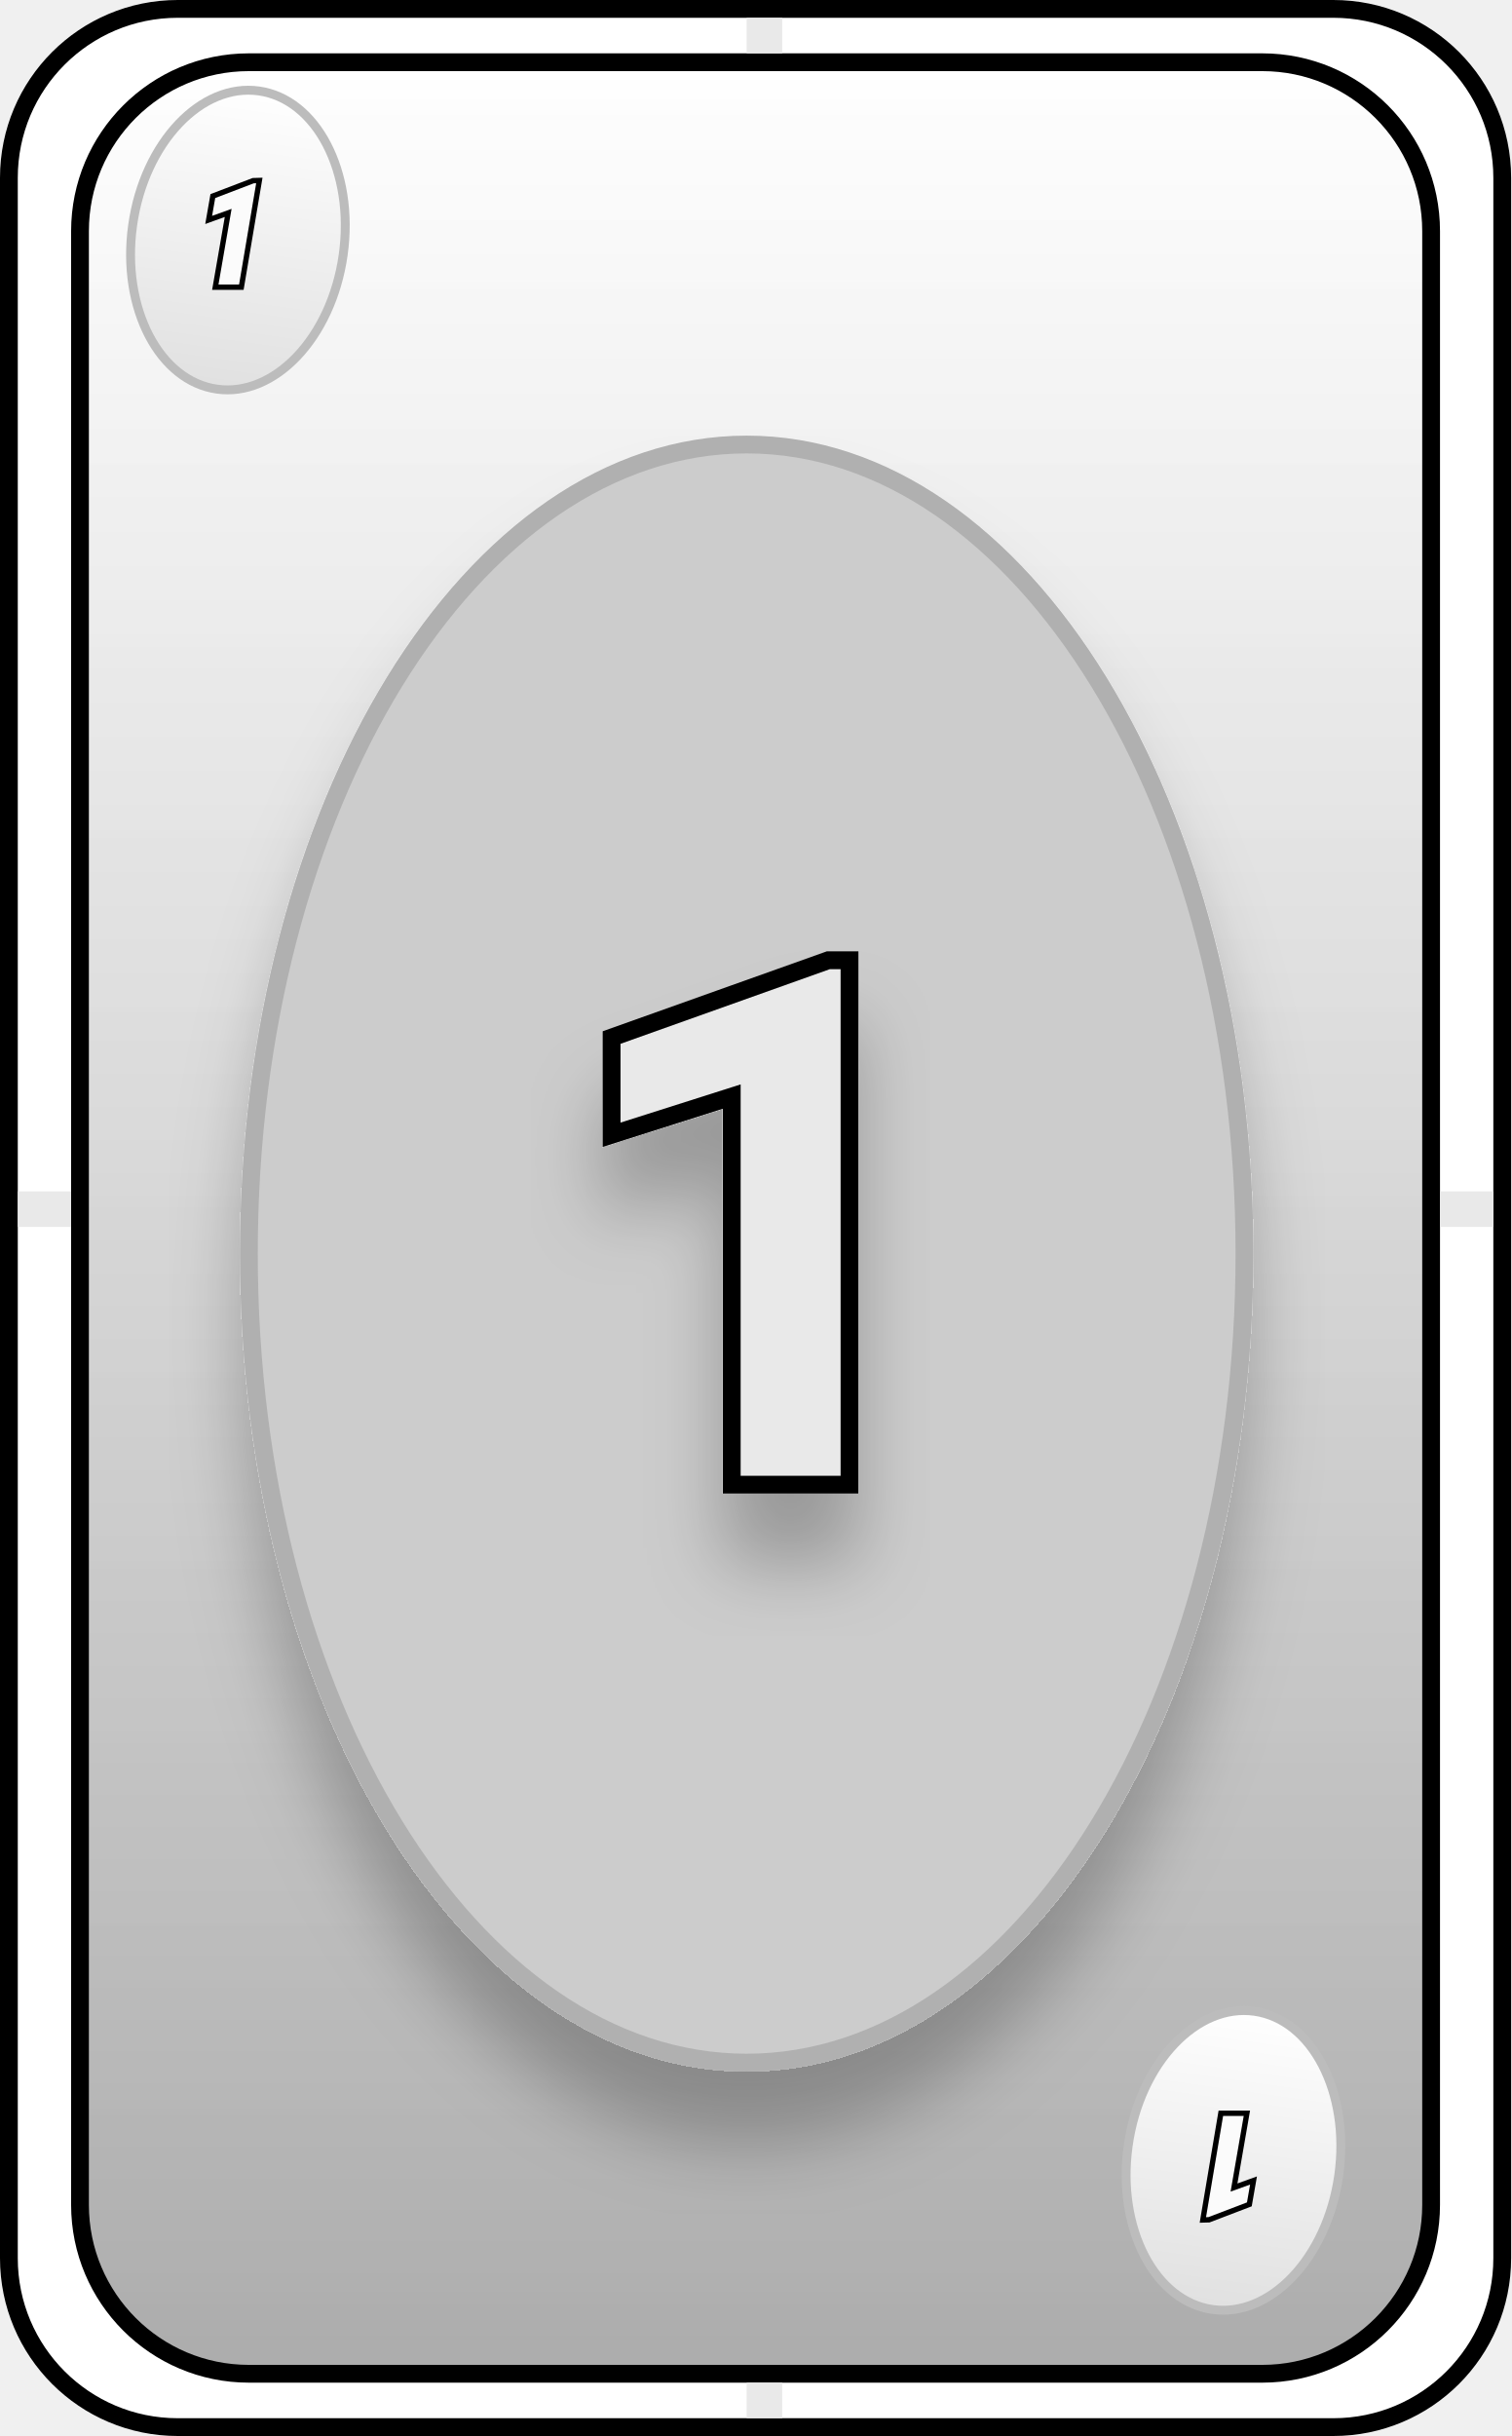
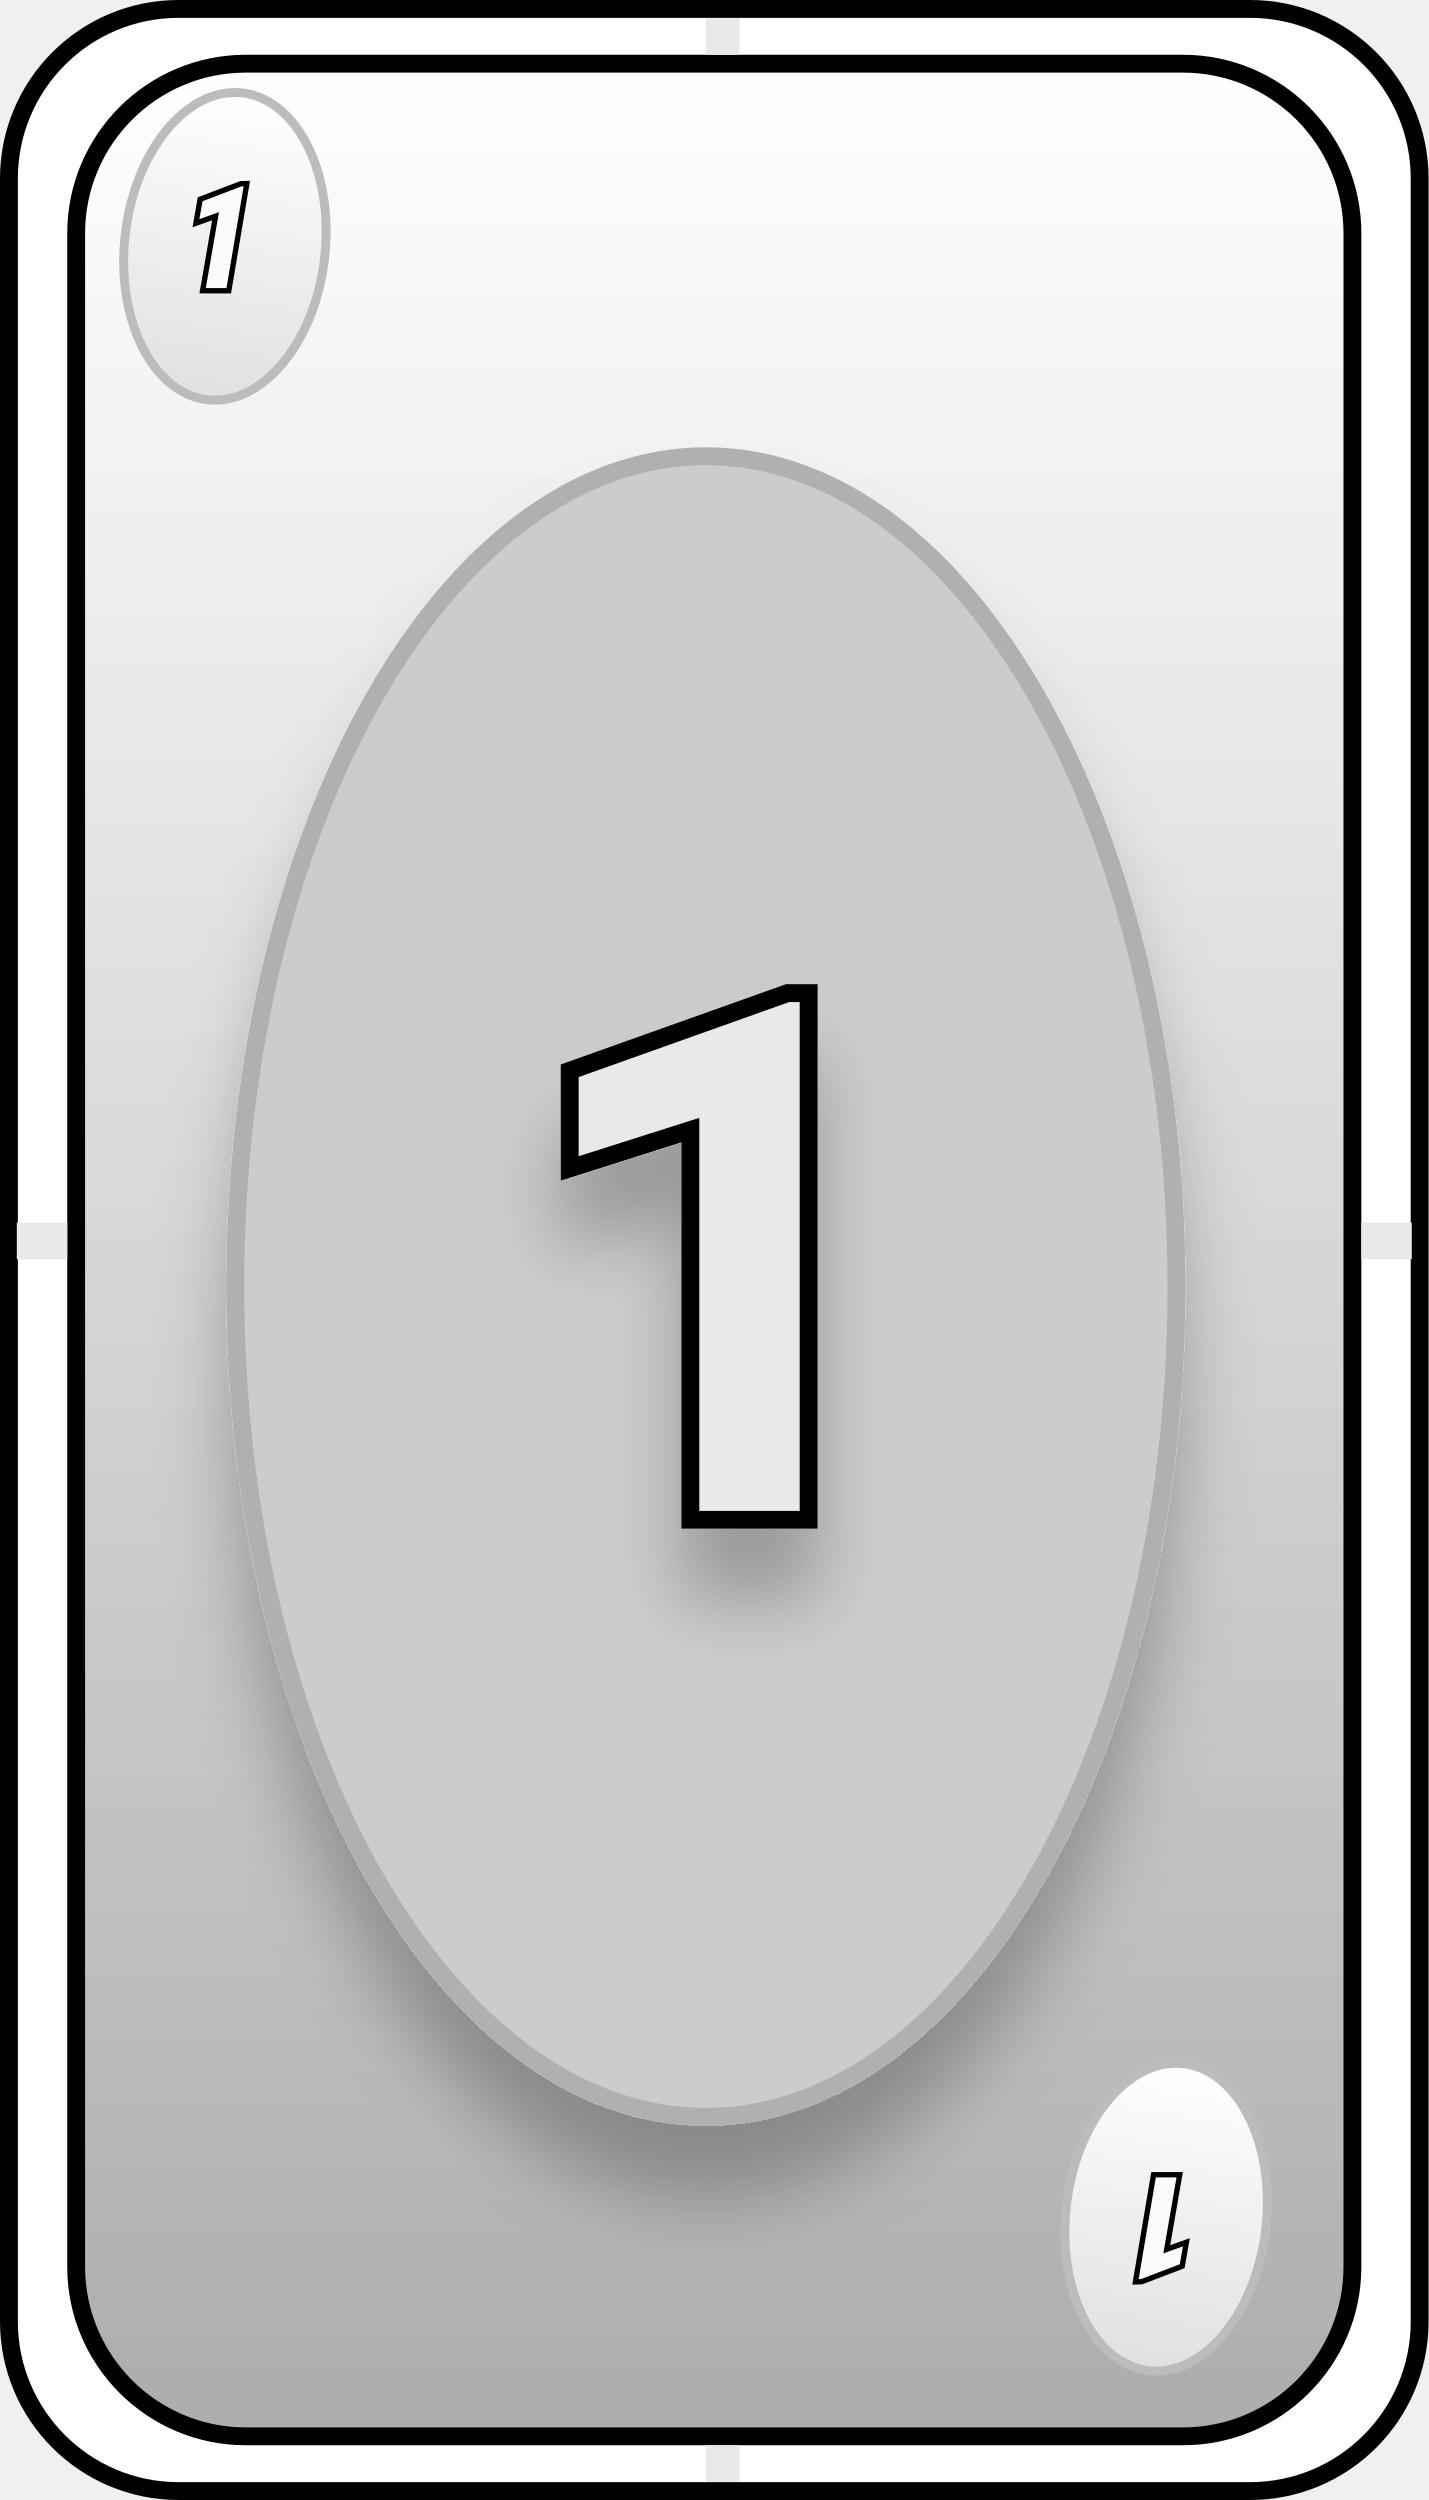
- <svg xmlns="http://www.w3.org/2000/svg" width="85" height="137" viewBox="0 0 85 137" fill="none">
-   <rect x="0.5" y="0.5" width="84" height="136" rx="9.5" fill="white" stroke="black" />
-   <rect x="4.5" y="3.5" width="76" height="130" rx="9.5" fill="url(#paint0_linear_275_1066)" stroke="black" />
-   <path d="M70.562 113.115C72.165 113.34 73.511 114.456 74.381 116.125C75.251 117.793 75.633 119.994 75.305 122.332C74.976 124.67 74.002 126.682 72.706 128.046C71.409 129.409 69.807 130.111 68.205 129.885C66.602 129.66 65.255 128.544 64.384 126.876C63.514 125.208 63.132 123.006 63.461 120.668C63.789 118.33 64.763 116.319 66.06 114.955C67.356 113.591 68.959 112.889 70.562 113.115Z" fill="url(#paint1_linear_275_1066)" stroke="#BCBCBC" stroke-width="0.5" />
-   <mask id="path-4-outside-1_275_1066" maskUnits="userSpaceOnUse" x="67.462" y="118" width="4" height="8" fill="black">
-     <rect fill="white" x="67.462" y="118" width="4" height="8" />
-     <path d="M67.838 124.695L68.799 119H69.959L69.221 123.254L70.318 122.859L70.142 123.863L67.974 124.691L67.838 124.695Z" />
+ <svg xmlns="http://www.w3.org/2000/svg" width="80" height="140" viewBox="0 0 80 140" fill="none">
+   <rect x="0.5" y="0.5" width="79" height="139" rx="9.5" fill="white" stroke="black" />
+   <rect x="4.265" y="3.566" width="71.471" height="132.869" rx="9.5" fill="url(#paint0_linear_275_1066)" stroke="black" />
+   <path d="M66.412 115.587C67.905 115.815 69.17 116.946 69.991 118.654C70.811 120.36 71.17 122.614 70.86 125.009C70.55 127.403 69.632 129.462 68.411 130.857C67.189 132.254 65.686 132.962 64.192 132.735C62.698 132.507 61.433 131.375 60.612 129.667C59.792 127.961 59.432 125.707 59.742 123.312C60.052 120.918 60.97 118.859 62.191 117.464C63.414 116.068 64.918 115.359 66.412 115.587Z" fill="url(#paint1_linear_275_1066)" stroke="#BCBCBC" stroke-width="0.5" />
+   <mask id="path-4-outside-1_275_1066" maskUnits="userSpaceOnUse" x="62.729" y="120.934" width="4" height="8" fill="black">
+     <rect fill="white" x="62.729" y="120.934" width="4" height="8" />
+     <path d="M63.764 127.63L64.725 121.934H65.885L65.147 126.188L66.245 125.794L66.069 126.798L63.901 127.626L63.764 127.63Z" />
  </mask>
-   <path d="M67.838 124.695L68.799 119H69.959L69.221 123.254L70.318 122.859L70.142 123.863L67.974 124.691L67.838 124.695Z" fill="#FBFBFB" />
-   <path d="M67.838 124.695L67.542 124.645L67.481 125.006L67.846 124.995L67.838 124.695ZM68.799 119V118.7H68.545L68.503 118.95L68.799 119ZM69.959 119L70.254 119.051L70.315 118.7H69.959V119ZM69.221 123.254L68.925 123.203L68.837 123.711L69.322 123.536L69.221 123.254ZM70.318 122.859L70.614 122.911L70.703 122.402L70.217 122.577L70.318 122.859ZM70.142 123.863L70.249 124.144L70.409 124.083L70.438 123.915L70.142 123.863ZM67.974 124.691L67.983 124.991L68.034 124.99L68.081 124.972L67.974 124.691ZM67.838 124.695L68.133 124.745L69.094 119.05L68.799 119L68.503 118.95L67.542 124.645L67.838 124.695ZM68.799 119V119.3H69.959V119V118.7H68.799V119ZM69.959 119L69.663 118.949L68.925 123.203L69.221 123.254L69.516 123.305L70.254 119.051L69.959 119ZM69.221 123.254L69.322 123.536L70.42 123.142L70.318 122.859L70.217 122.577L69.119 122.972L69.221 123.254ZM70.318 122.859L70.023 122.808L69.847 123.812L70.142 123.863L70.438 123.915L70.614 122.911L70.318 122.859ZM70.142 123.863L70.035 123.583L67.867 124.411L67.974 124.691L68.081 124.972L70.249 124.144L70.142 123.863ZM67.974 124.691L67.966 124.392L67.829 124.395L67.838 124.695L67.846 124.995L67.983 124.991L67.974 124.691Z" fill="black" mask="url(#path-4-outside-1_275_1066)" />
+   <path d="M63.764 127.63L64.725 121.934H65.885L65.147 126.188L66.245 125.794L66.069 126.798L63.901 127.626L63.764 127.63Z" fill="#FBFBFB" />
+   <path d="M63.764 127.63L63.468 127.58L63.408 127.94L63.773 127.93L63.764 127.63ZM64.725 121.934V121.634H64.472L64.429 121.884L64.725 121.934ZM65.885 121.934L66.181 121.986L66.242 121.634H65.885V121.934ZM65.147 126.188L64.852 126.137L64.763 126.645L65.249 126.471L65.147 126.188ZM66.245 125.794L66.54 125.845L66.629 125.337L66.143 125.511L66.245 125.794ZM66.069 126.798L66.176 127.078L66.335 127.017L66.365 126.849L66.069 126.798ZM63.901 127.626L63.91 127.926L63.961 127.924L64.008 127.906L63.901 127.626ZM63.764 127.63L64.06 127.68L65.021 121.984L64.725 121.934L64.429 121.884L63.468 127.58L63.764 127.63ZM64.725 121.934V122.234H65.885V121.934V121.634H64.725V121.934ZM65.885 121.934L65.59 121.883L64.852 126.137L65.147 126.188L65.443 126.24L66.181 121.986L65.885 121.934ZM65.147 126.188L65.249 126.471L66.346 126.076L66.245 125.794L66.143 125.511L65.046 125.906L65.147 126.188ZM66.245 125.794L65.949 125.742L65.773 126.746L66.069 126.798L66.365 126.849L66.54 125.845L66.245 125.794ZM66.069 126.798L65.962 126.517L63.794 127.345L63.901 127.626L64.008 127.906L66.176 127.078L66.069 126.798ZM63.901 127.626L63.892 127.326L63.756 127.33L63.764 127.63L63.773 127.93L63.91 127.926L63.901 127.626Z" fill="black" mask="url(#path-4-outside-1_275_1066)" />
  <g filter="url(#filter0_d_275_1066)">
-     <ellipse cx="42" cy="70.5" rx="28" ry="45.5" fill="#CCCCCC" />
-     <ellipse cx="42" cy="70.5" rx="28" ry="45.5" stroke="#B0B0B0" />
+     <ellipse cx="39.529" cy="72.044" rx="26.353" ry="46.496" fill="#CCCCCC" />
+     <ellipse cx="39.529" cy="72.044" rx="26.353" ry="46.496" stroke="#B0B0B0" />
  </g>
  <g filter="url(#filter1_d_275_1066)">
-     <mask id="path-7-outside-2_275_1066" maskUnits="userSpaceOnUse" x="33" y="53" width="16" height="31" fill="black">
-       <rect fill="white" x="33" y="53" width="16" height="31" />
-       <path d="M47.285 54.504V83H41.66V60.988L34.902 63.137V58.703L46.68 54.504H47.285Z" />
+     <mask id="path-7-outside-2_275_1066" maskUnits="userSpaceOnUse" x="31" y="54.613" width="15" height="31" fill="black">
+       <rect fill="white" x="31" y="54.613" width="15" height="31" />
+       <path d="M44.785 56.117V84.613H39.16V62.601L32.402 64.75V60.316L44.18 56.117H44.785Z" />
    </mask>
-     <path d="M47.285 54.504V83H41.66V60.988L34.902 63.137V58.703L46.68 54.504H47.285Z" fill="#E9E9E9" />
-     <path d="M47.285 54.504H48.285V53.504H47.285V54.504ZM47.285 83V84H48.285V83H47.285ZM41.66 83H40.66V84H41.66V83ZM41.66 60.988H42.66V59.621L41.357 60.035L41.66 60.988ZM34.902 63.137H33.902V64.504L35.205 64.09L34.902 63.137ZM34.902 58.703L34.566 57.761L33.902 57.998V58.703H34.902ZM46.68 54.504V53.504H46.507L46.344 53.562L46.68 54.504ZM47.285 54.504H46.285V83H47.285H48.285V54.504H47.285ZM47.285 83V82H41.66V83V84H47.285V83ZM41.66 83H42.66V60.988H41.66H40.66V83H41.66ZM41.66 60.988L41.357 60.035L34.599 62.184L34.902 63.137L35.205 64.09L41.963 61.941L41.66 60.988ZM34.902 63.137H35.902V58.703H34.902H33.902V63.137H34.902ZM34.902 58.703L35.238 59.645L47.016 55.446L46.68 54.504L46.344 53.562L34.566 57.761L34.902 58.703ZM46.68 54.504V55.504H47.285V54.504V53.504H46.68V54.504Z" fill="black" mask="url(#path-7-outside-2_275_1066)" />
+     <path d="M44.785 56.117V84.613H39.16V62.601L32.402 64.75V60.316L44.18 56.117H44.785Z" fill="#E9E9E9" />
+     <path d="M44.785 56.117H45.785V55.117H44.785V56.117ZM44.785 84.613V85.613H45.785V84.613H44.785ZM39.16 84.613H38.16V85.613H39.16V84.613ZM39.16 62.601H40.16V61.234L38.857 61.648L39.16 62.601ZM32.402 64.75H31.402V66.117L32.705 65.703L32.402 64.75ZM32.402 60.316L32.066 59.374L31.402 59.611V60.316H32.402ZM44.18 56.117V55.117H44.007L43.844 55.175L44.18 56.117ZM44.785 56.117H43.785V84.613H44.785H45.785V56.117H44.785ZM44.785 84.613V83.613H39.16V84.613V85.613H44.785V84.613ZM39.16 84.613H40.16V62.601H39.16H38.16V84.613H39.16ZM39.16 62.601L38.857 61.648L32.099 63.797L32.402 64.75L32.705 65.703L39.463 63.554L39.16 62.601ZM32.402 64.75H33.402V60.316H32.402H31.402V64.75H32.402ZM32.402 60.316L32.738 61.258L44.516 57.059L44.18 56.117L43.844 55.175L32.066 59.374L32.402 60.316ZM44.18 56.117V57.117H44.785V56.117V55.117H44.18V56.117Z" fill="black" mask="url(#path-7-outside-2_275_1066)" />
  </g>
-   <path d="M14.562 5.115C16.164 5.34 17.511 6.456 18.381 8.125C19.251 9.793 19.633 11.994 19.304 14.332C18.976 16.671 18.002 18.682 16.706 20.046C15.409 21.409 13.807 22.11 12.205 21.885C10.602 21.66 9.254 20.544 8.384 18.876C7.514 17.208 7.132 15.006 7.461 12.668C7.789 10.33 8.763 8.319 10.059 6.955C11.356 5.591 12.959 4.889 14.562 5.115Z" fill="url(#paint2_linear_275_1066)" stroke="#BCBCBC" stroke-width="0.5" />
-   <mask id="path-10-outside-3_275_1066" maskUnits="userSpaceOnUse" x="11" y="9" width="4" height="8" fill="black">
-     <rect fill="white" x="11" y="9" width="4" height="8" />
-     <path d="M14.41 10.305L13.449 16H12.289L13.027 11.746L11.93 12.141L12.105 11.137L14.273 10.309L14.41 10.305Z" />
+   <path d="M13.706 5.222C15.199 5.45 16.464 6.581 17.285 8.289C18.105 9.995 18.464 12.249 18.154 14.644C17.845 17.038 16.926 19.097 15.705 20.492C14.482 21.889 12.98 22.598 11.486 22.37C9.992 22.142 8.727 21.01 7.906 19.302C7.086 17.596 6.726 15.342 7.036 12.947C7.346 10.553 8.264 8.494 9.485 7.099C10.708 5.703 12.211 4.994 13.706 5.222Z" fill="url(#paint2_linear_275_1066)" stroke="#BCBCBC" stroke-width="0.5" />
+   <mask id="path-10-outside-3_275_1066" maskUnits="userSpaceOnUse" x="10.765" y="9.131" width="4" height="8" fill="black">
+     <rect fill="white" x="10.765" y="9.131" width="4" height="8" />
+     <path d="M13.645 10.436L12.684 16.131H11.524L12.263 11.877L11.165 12.272L11.341 11.268L13.509 10.44L13.645 10.436Z" />
  </mask>
-   <path d="M14.41 10.305L13.449 16H12.289L13.027 11.746L11.93 12.141L12.105 11.137L14.273 10.309L14.41 10.305Z" fill="#FBFBFB" />
-   <path d="M14.41 10.305L14.706 10.355L14.767 9.994L14.402 10.005L14.41 10.305ZM13.449 16V16.3H13.703L13.745 16.05L13.449 16ZM12.289 16L11.993 15.949L11.932 16.3H12.289V16ZM13.027 11.746L13.323 11.797L13.411 11.289L12.926 11.464L13.027 11.746ZM11.93 12.141L11.634 12.089L11.545 12.598L12.031 12.423L11.93 12.141ZM12.105 11.137L11.998 10.857L11.839 10.917L11.81 11.085L12.105 11.137ZM14.273 10.309L14.265 10.009L14.214 10.01L14.166 10.028L14.273 10.309ZM14.41 10.305L14.114 10.255L13.153 15.95L13.449 16L13.745 16.05L14.706 10.355L14.41 10.305ZM13.449 16V15.7H12.289V16V16.3H13.449V16ZM12.289 16L12.585 16.051L13.323 11.797L13.027 11.746L12.732 11.695L11.993 15.949L12.289 16ZM13.027 11.746L12.926 11.464L11.828 11.858L11.93 12.141L12.031 12.423L13.129 12.028L13.027 11.746ZM11.93 12.141L12.225 12.192L12.401 11.188L12.105 11.137L11.81 11.085L11.634 12.089L11.93 12.141ZM12.105 11.137L12.213 11.417L14.38 10.589L14.273 10.309L14.166 10.028L11.998 10.857L12.105 11.137ZM14.273 10.309L14.282 10.608L14.419 10.605L14.41 10.305L14.402 10.005L14.265 10.009L14.273 10.309Z" fill="black" mask="url(#path-10-outside-3_275_1066)" />
-   <rect x="44" y="134" width="2" height="2" transform="rotate(90 44 134)" fill="#E9E9E9" />
-   <rect x="1" y="67" width="3" height="2" fill="#E9E9E9" />
-   <rect x="81" y="67" width="3" height="2" fill="#E9E9E9" />
-   <rect x="44" y="1" width="2" height="2" transform="rotate(90 44 1)" fill="#E9E9E9" />
+   <path d="M13.645 10.436L12.684 16.131H11.524L12.263 11.877L11.165 12.272L11.341 11.268L13.509 10.44L13.645 10.436Z" fill="#FBFBFB" />
+   <path d="M13.645 10.436L13.941 10.486L14.002 10.126L13.637 10.136L13.645 10.436ZM12.684 16.131V16.431H12.938L12.98 16.181L12.684 16.131ZM11.524 16.131L11.229 16.08L11.168 16.431H11.524V16.131ZM12.263 11.877L12.558 11.929L12.646 11.421L12.161 11.595L12.263 11.877ZM11.165 12.272L10.869 12.22L10.78 12.729L11.266 12.554L11.165 12.272ZM11.341 11.268L11.234 10.988L11.075 11.049L11.045 11.216L11.341 11.268ZM13.509 10.44L13.5 10.14L13.449 10.142L13.402 10.16L13.509 10.44ZM13.645 10.436L13.35 10.386L12.389 16.081L12.684 16.131L12.98 16.181L13.941 10.486L13.645 10.436ZM12.684 16.131V15.831H11.524V16.131V16.431H12.684V16.131ZM11.524 16.131L11.82 16.183L12.558 11.929L12.263 11.877L11.967 11.826L11.229 16.08L11.524 16.131ZM12.263 11.877L12.161 11.595L11.063 11.99L11.165 12.272L11.266 12.554L12.364 12.16L12.263 11.877ZM11.165 12.272L11.46 12.324L11.636 11.32L11.341 11.268L11.045 11.216L10.869 12.22L11.165 12.272ZM11.341 11.268L11.448 11.548L13.616 10.72L13.509 10.44L13.402 10.16L11.234 10.988L11.341 11.268ZM13.509 10.44L13.517 10.74L13.654 10.736L13.645 10.436L13.637 10.136L13.5 10.14L13.509 10.44Z" fill="black" mask="url(#path-10-outside-3_275_1066)" />
+   <rect x="41.412" y="136.934" width="2.044" height="1.882" transform="rotate(90 41.4117 136.934)" fill="#E9E9E9" />
+   <rect x="0.941" y="68.467" width="2.824" height="2.044" fill="#E9E9E9" />
+   <rect x="76.235" y="68.467" width="2.824" height="2.044" fill="#E9E9E9" />
+   <rect x="41.412" y="1.022" width="2.044" height="1.882" transform="rotate(90 41.4117 1.02197)" fill="#E9E9E9" />
  <defs>
-     <filter id="filter0_d_275_1066" x="9.5" y="24.5" width="65" height="100" filterUnits="userSpaceOnUse" color-interpolation-filters="sRGB">
+     <filter id="filter0_d_275_1066" x="8.677" y="25.047" width="61.706" height="101.993" filterUnits="userSpaceOnUse" color-interpolation-filters="sRGB">
      <feFlood flood-opacity="0" result="BackgroundImageFix" />
      <feColorMatrix in="SourceAlpha" type="matrix" values="0 0 0 0 0 0 0 0 0 0 0 0 0 0 0 0 0 0 127 0" result="hardAlpha" />
      <feOffset dy="4" />
      <feGaussianBlur stdDeviation="2" />
      <feComposite in2="hardAlpha" operator="out" />
      <feColorMatrix type="matrix" values="0 0 0 0 0 0 0 0 0 0 0 0 0 0 0 0 0 0 0.25 0" />
      <feBlend mode="normal" in2="BackgroundImageFix" result="effect1_dropShadow_275_1066" />
      <feBlend mode="normal" in="SourceGraphic" in2="effect1_dropShadow_275_1066" result="shape" />
    </filter>
-     <filter id="filter1_d_275_1066" x="29.902" y="53.504" width="22.383" height="38.496" filterUnits="userSpaceOnUse" color-interpolation-filters="sRGB">
+     <filter id="filter1_d_275_1066" x="27.402" y="55.117" width="22.383" height="38.496" filterUnits="userSpaceOnUse" color-interpolation-filters="sRGB">
      <feFlood flood-opacity="0" result="BackgroundImageFix" />
      <feColorMatrix in="SourceAlpha" type="matrix" values="0 0 0 0 0 0 0 0 0 0 0 0 0 0 0 0 0 0 127 0" result="hardAlpha" />
      <feOffset dy="4" />
      <feGaussianBlur stdDeviation="2" />
      <feComposite in2="hardAlpha" operator="out" />
      <feColorMatrix type="matrix" values="0 0 0 0 0 0 0 0 0 0 0 0 0 0 0 0 0 0 0.25 0" />
      <feBlend mode="normal" in2="BackgroundImageFix" result="effect1_dropShadow_275_1066" />
      <feBlend mode="normal" in="SourceGraphic" in2="effect1_dropShadow_275_1066" result="shape" />
    </filter>
-     <linearGradient id="paint0_linear_275_1066" x1="42.5" y1="3" x2="42.5" y2="134" gradientUnits="userSpaceOnUse">
+     <linearGradient id="paint0_linear_275_1066" x1="40" y1="3.066" x2="40" y2="136.934" gradientUnits="userSpaceOnUse">
      <stop stop-color="white" stop-opacity="0.95" />
      <stop offset="1" stop-color="#ACACAC" />
    </linearGradient>
-     <linearGradient id="paint1_linear_275_1066" x1="70.596" y1="112.867" x2="68.169" y2="130.133" gradientUnits="userSpaceOnUse">
+     <linearGradient id="paint1_linear_275_1066" x1="66.443" y1="115.339" x2="63.76" y2="132.922" gradientUnits="userSpaceOnUse">
      <stop stop-color="white" />
      <stop offset="1" stop-color="#E0E0E0" />
    </linearGradient>
-     <linearGradient id="paint2_linear_275_1066" x1="14.596" y1="4.867" x2="12.169" y2="22.133" gradientUnits="userSpaceOnUse">
+     <linearGradient id="paint2_linear_275_1066" x1="13.737" y1="4.974" x2="11.054" y2="22.557" gradientUnits="userSpaceOnUse">
      <stop stop-color="white" />
      <stop offset="1" stop-color="#E0E0E0" />
    </linearGradient>
  </defs>
</svg>
